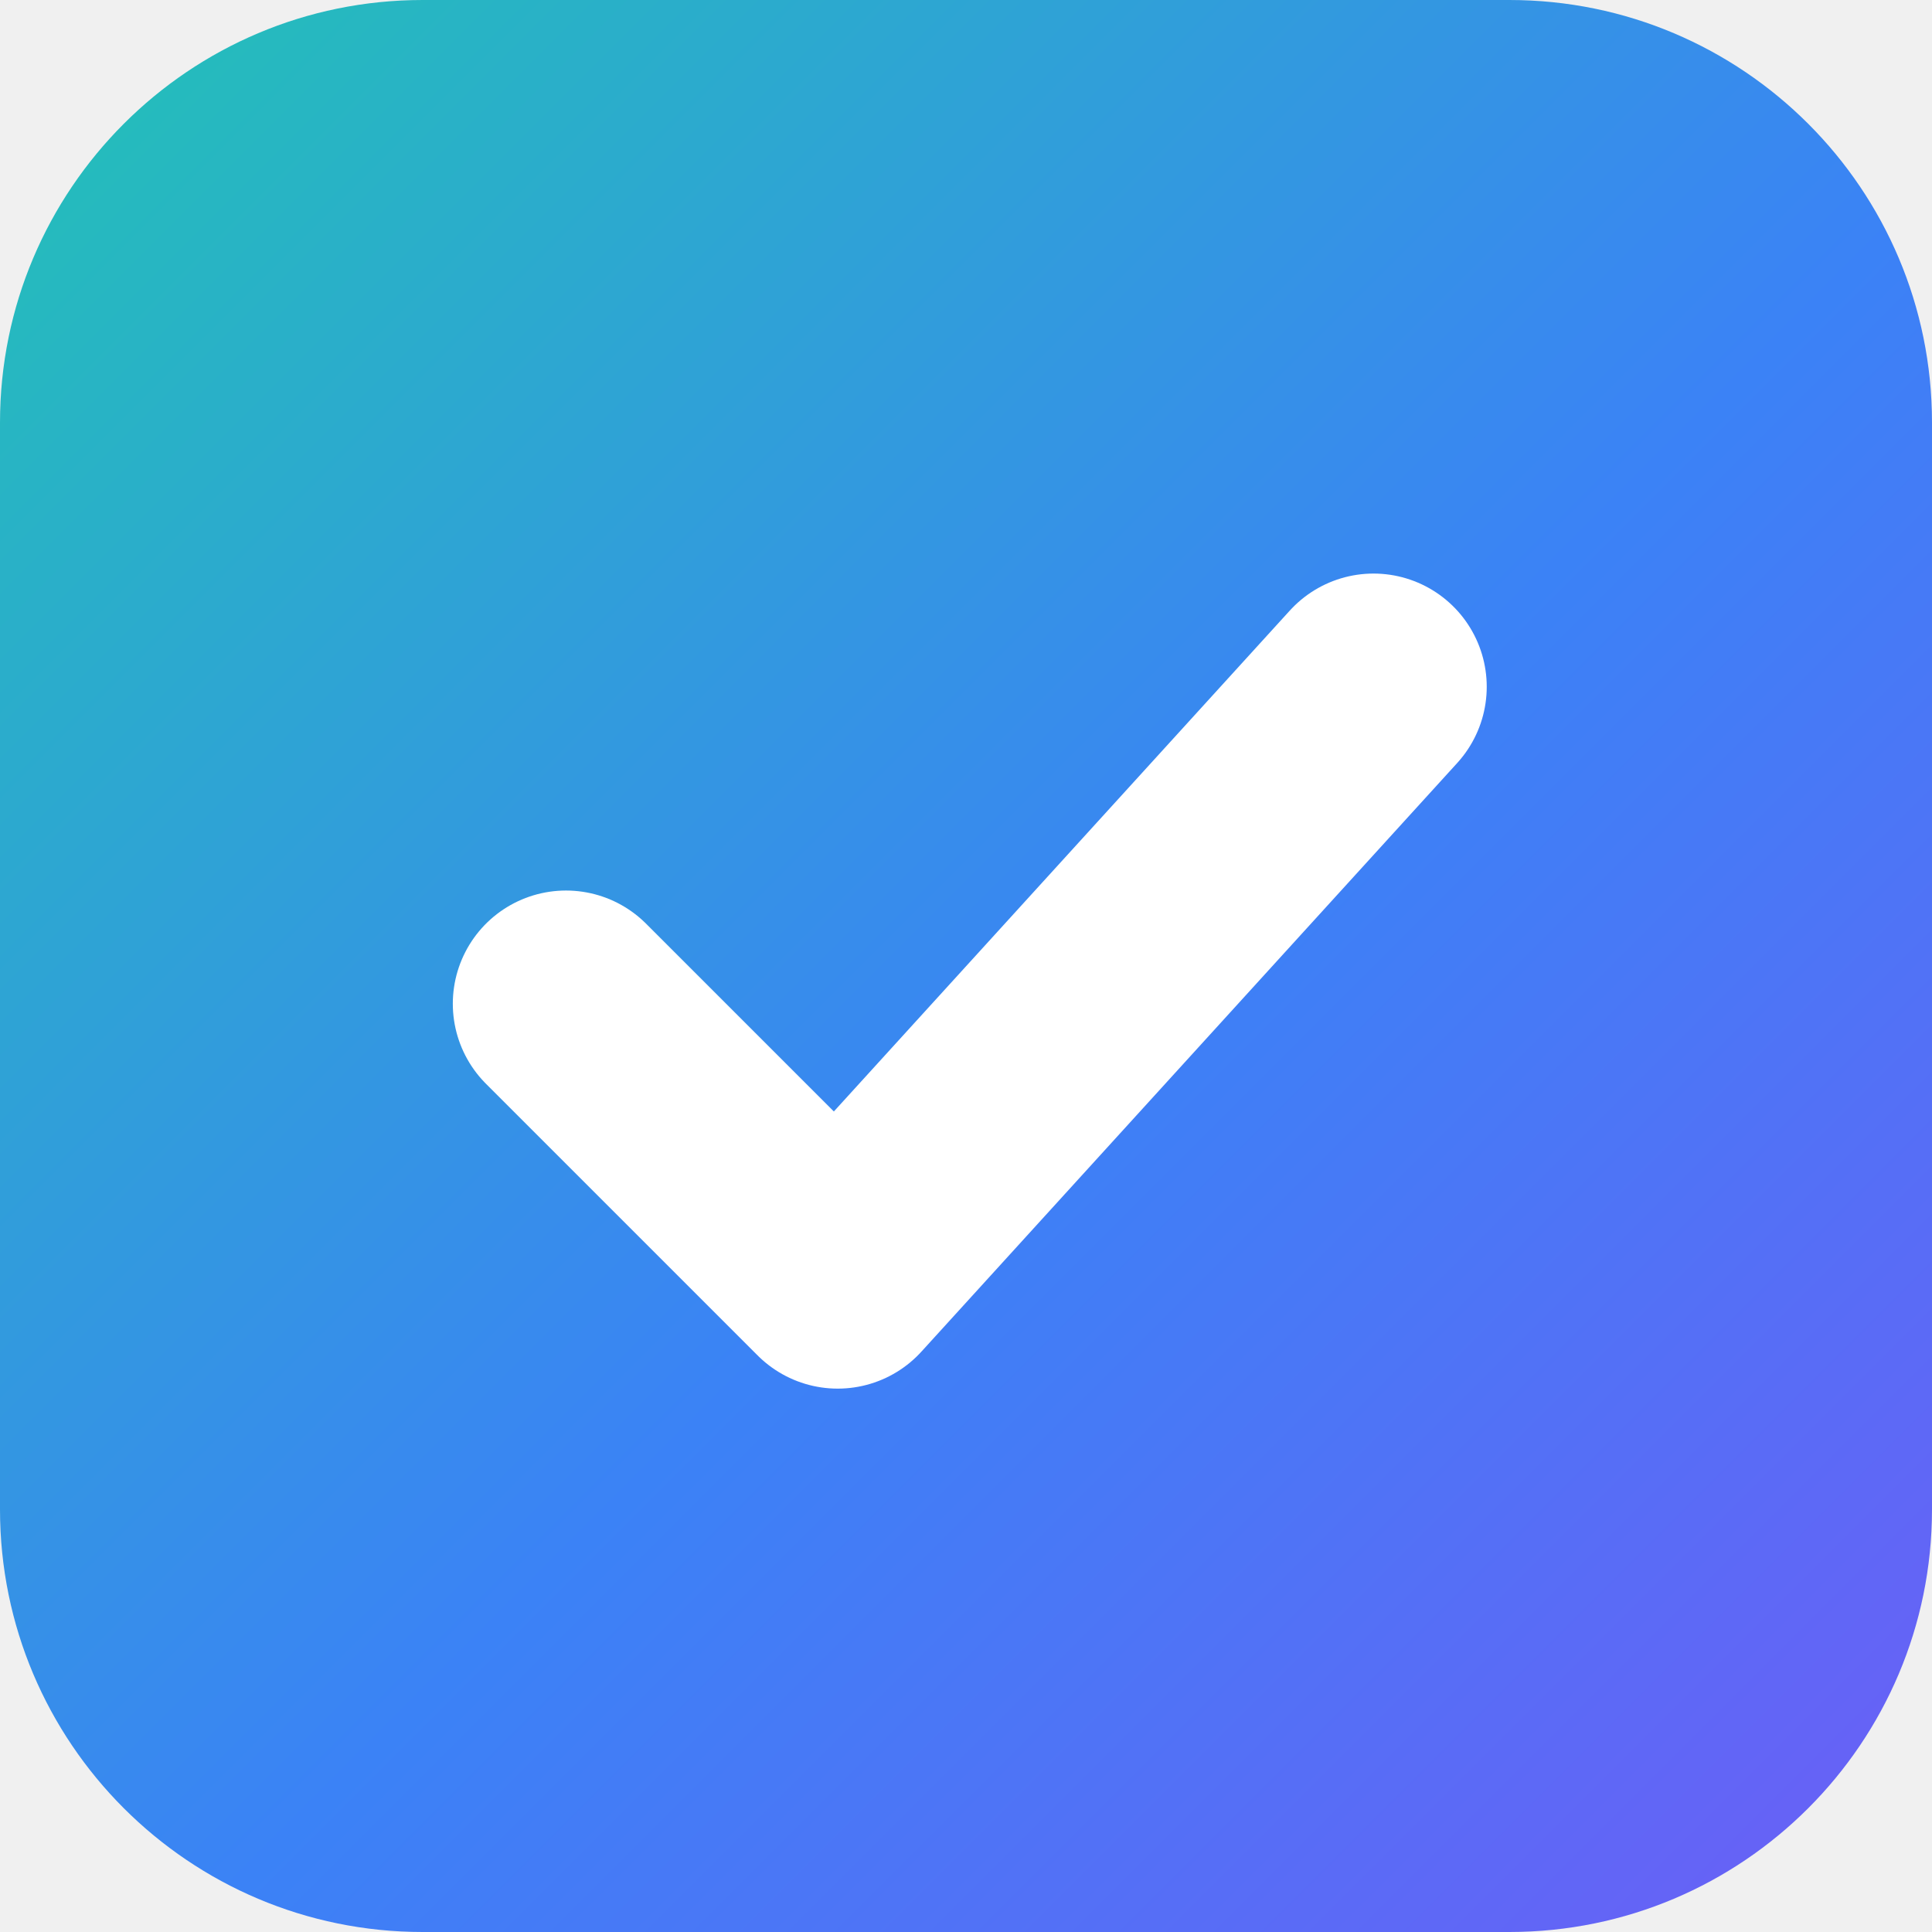
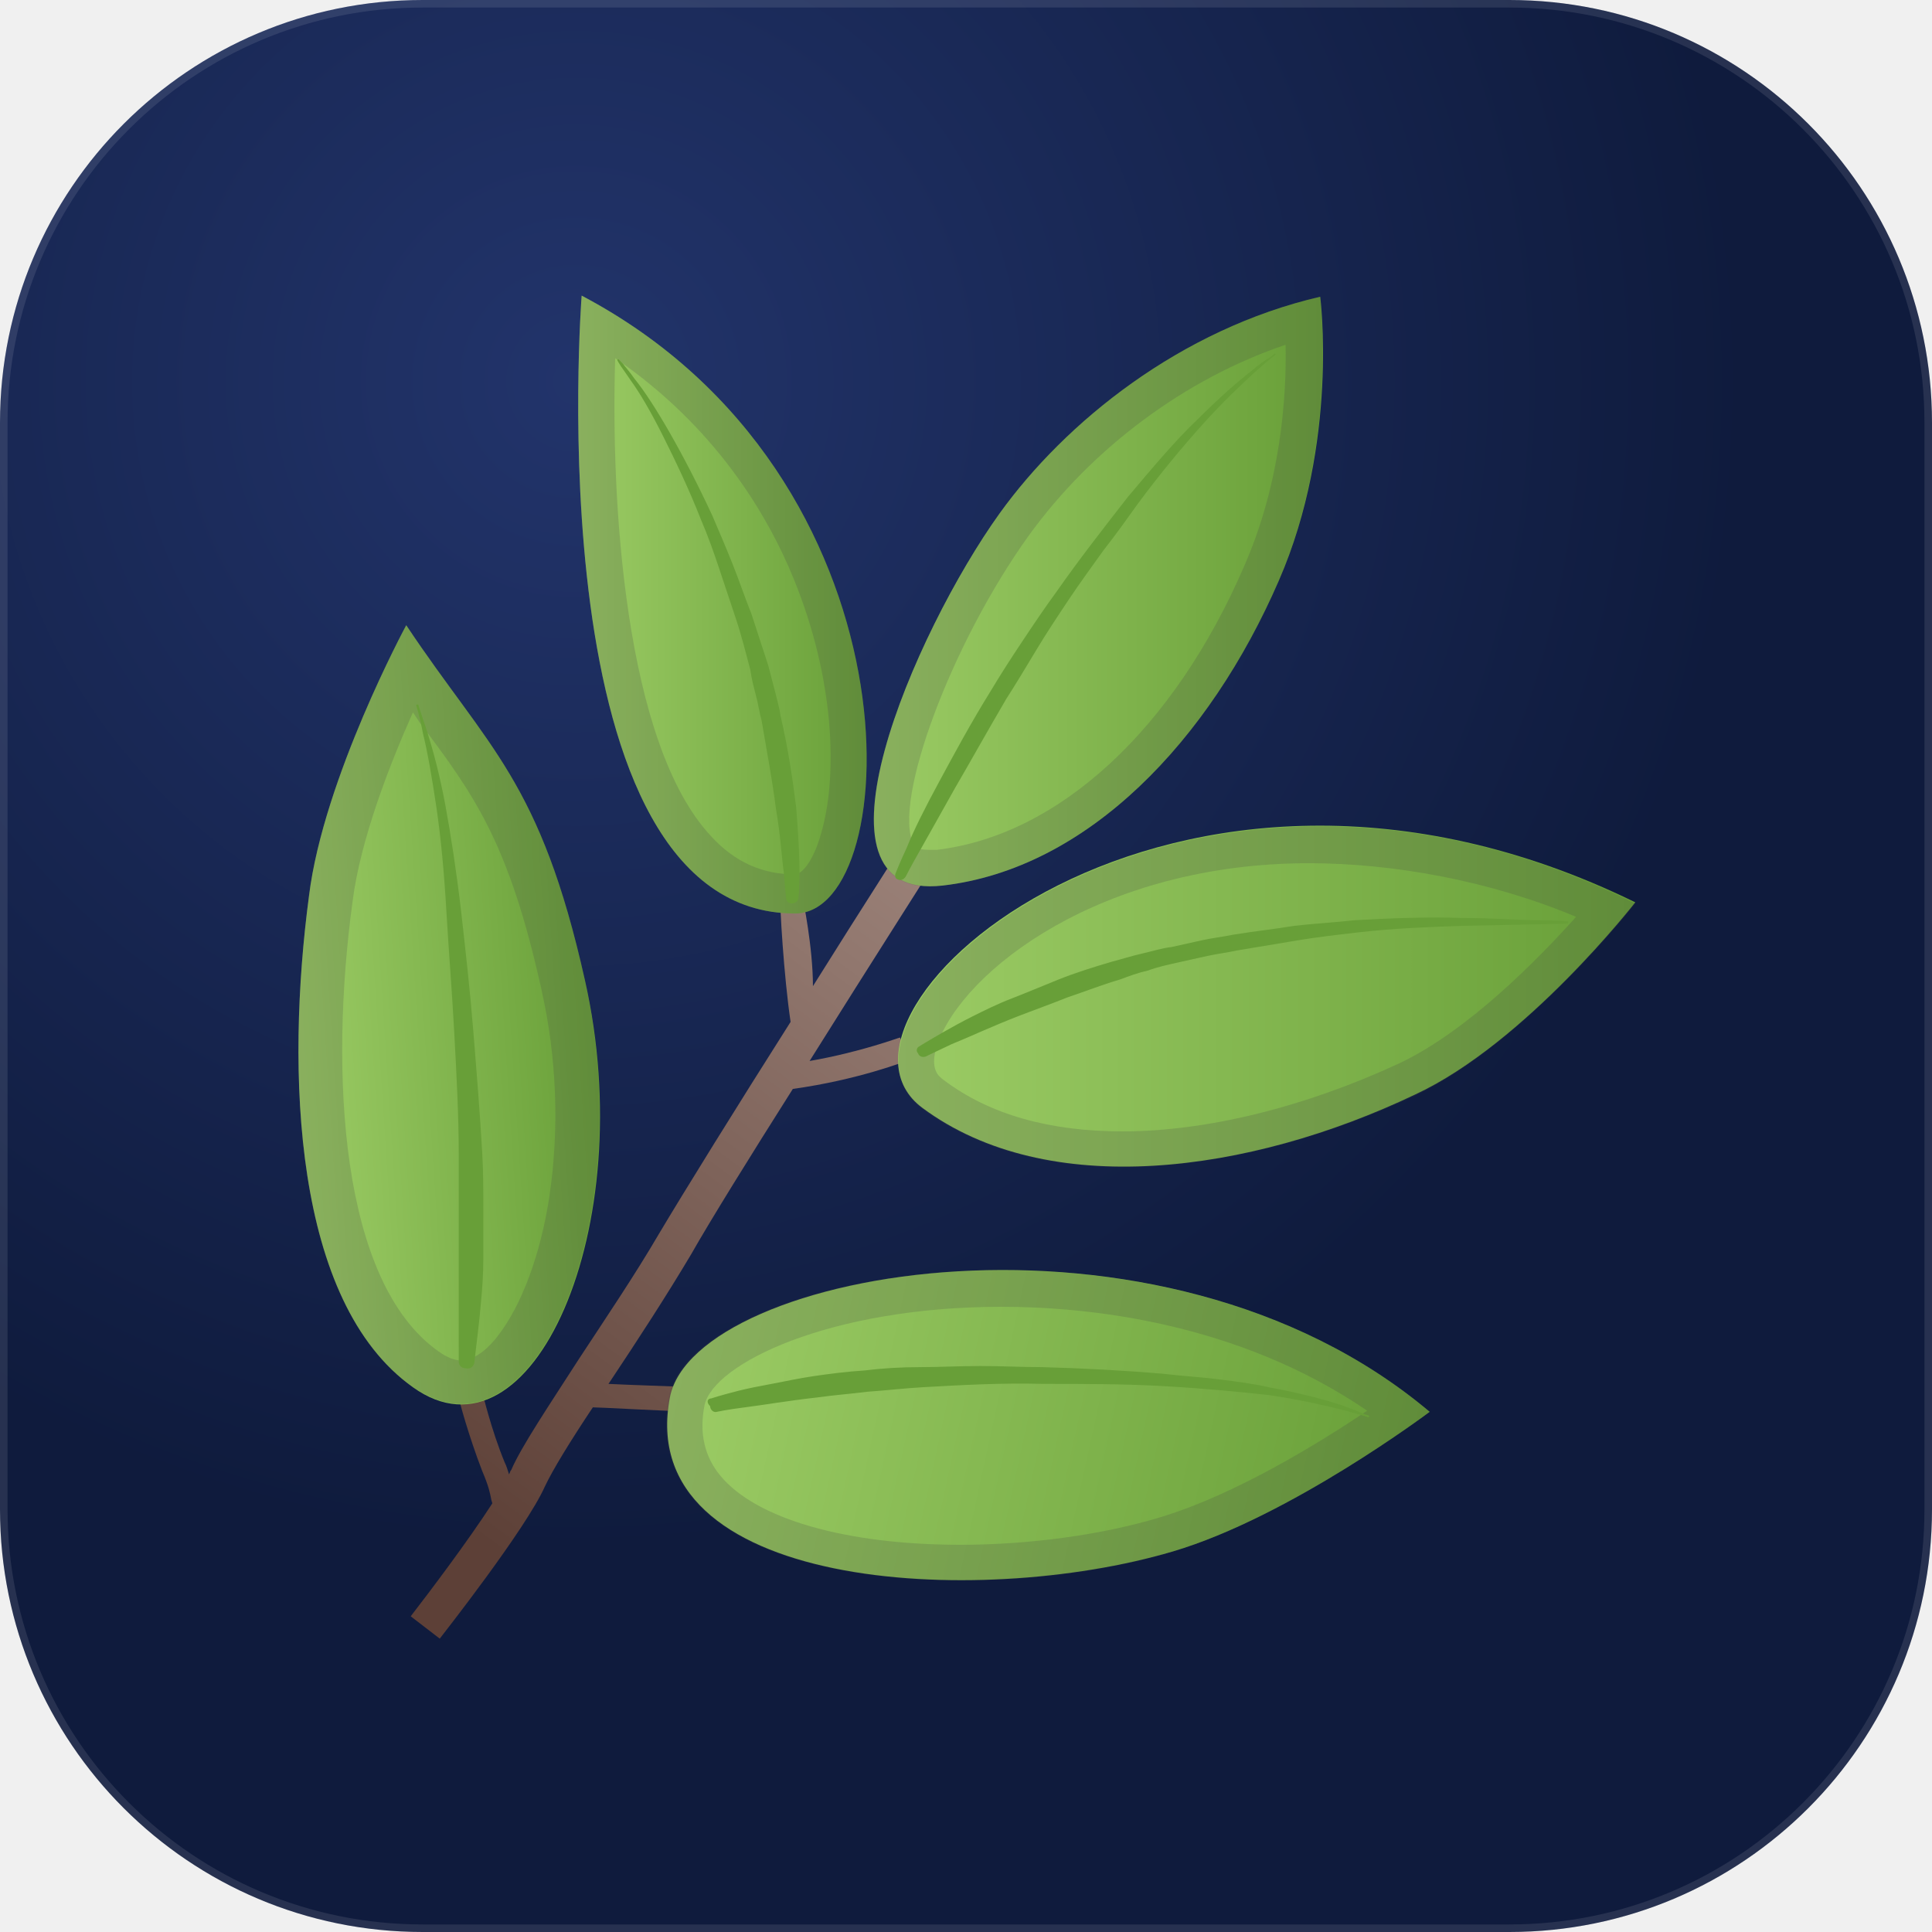
<svg xmlns="http://www.w3.org/2000/svg" viewBox="0 0 512 512">
  <defs>
-     <linearGradient id="bg" x1="0" y1="0" x2="1" y2="1">
-       <stop offset="0%" stop-color="#22C3B5" />
-       <stop offset="55%" stop-color="#3B82F6" />
-       <stop offset="100%" stop-color="#6D5DF6" />
-     </linearGradient>
+     <radialGradient id="bg" cx=".3" cy=".2" r="1">
+       <stop offset="0" stop-color="#22346B" />
+       <stop offset=".6" stop-color="#0F1B3D" />
+     </radialGradient>
  </defs>
  <rect width="512" height="512" rx="112" fill="url(#bg)" />
-   <path d="M150 266 L222 338 L364 182" fill="none" stroke="#fff" stroke-width="60" stroke-linecap="round" stroke-linejoin="round" />
+   <rect x="1" y="1" width="510" height="510" rx="111" fill="none" stroke="#fff" stroke-opacity=".10" stroke-width="2" />
+   <g transform="translate(66.5 66.5) scale(2.961)">
+     <linearGradient id="apba" x1="-404.921" x2="-357.009" y1="762.869" y2="828.159" gradientTransform="matrix(-1 0 0 1 -337.91 -713.89)" gradientUnits="userSpaceOnUse">
+       <stop offset=".011" style="stop-color:#a1887f" />
+       <stop offset="1" style="stop-color:#5d4037" />
+     </linearGradient>
+     <path d="M21.6 112.1c0-.1-.1-.3-.1-.4-.1-.5-.2-1.1-.8-2.5-1.2-3.1-2.1-6.4-2.1-6.6l2.1-.5s.8 3.4 2 6.3c.2.4.3.8.4 1.1.1-.2.1-.3.2-.4.9-2.1 3.4-5.8 6.1-10 2.3-3.5 5-7.5 7.1-11.1 2.2-3.7 7.1-11.6 11.8-19-.6-4-1-10.7-.9-11h2s.9 4.3.9 7.8c4.5-7.2 8.4-13.2 8.4-13.3l2.8 1.8c-.1.2-5.8 9.1-11.5 18.2 4.6-.8 8-2.1 8.1-2.1l.8 2c-.2.1-4.6 1.8-10.4 2.6-3.8 6-7.4 11.8-9.1 14.8-2.2 3.7-4.8 7.7-7.2 11.3l-.2.3c1.9.1 5.3.2 7.8.3l-.1 2.2c-3.3-.1-8.4-.4-9.1-.4-2 3-3.6 5.6-4.3 7.1-1.7 3.8-9.1 13.2-9.4 13.6l-2.6-2c1.7-2.2 5.1-6.7 7.3-10.1z" style="fill:url(#apba)" />
+     <linearGradient id="apbb" x1="-433.864" x2="-393.662" y1="744.373" y2="744.373" gradientTransform="matrix(-1 0 0 1 -337.91 -713.89)" gradientUnits="userSpaceOnUse">
+       <stop offset=".005" style="stop-color:#689f38" />
+       <stop offset="1" style="stop-color:#9ccc65" />
+     </linearGradient>
+     <path d="M95.7 4.1s1.7 13-3.7 25.4c-6.2 14.3-17.1 25.8-30.1 27.3S59.4 34.1 67 23.5C72.9 15.3 83.2 7 95.7 4.1z" style="fill:url(#apbb)" />
+     <g style="opacity:.2">
+       <path d="M92.6 8.4c.1 4.5-.4 12.3-3.7 19.8-6.3 14.6-16.6 24.1-27.5 25.4h-.7c-1.1 0-1.3-.3-1.4-.5-1.9-3.8 3.4-18 10.3-27.6 5.7-7.9 14.1-14.1 23-17.1m3.1-4.3C83.2 7 72.9 15.3 67 23.5c-7.4 10.4-17.5 33.4-6.2 33.4.3 0 .7 0 1.1-.1 13-1.5 23.9-13 30.1-27.3 5.3-12.3 3.7-25.4 3.7-25.4z" style="fill:#424242" />
+     </g>
+     <linearGradient id="apbc" x1="-393.017" x2="-367.199" y1="745.54" y2="745.54" gradientTransform="matrix(-1 0 0 1 -337.91 -713.89)" gradientUnits="userSpaceOnUse">
+       <stop offset=".005" style="stop-color:#689f38" />
+       <stop offset="1" style="stop-color:#9ccc65" />
+     </linearGradient>
+     <path d="M29.6 4s-4.3 55.3 19.1 55.3c9.9 0 11.6-39.1-19.1-55.3z" style="fill:url(#apbc)" />
+     <g style="opacity:.2">
+       <path d="M32.6 9.6c8.9 6.1 13.6 13.9 16 19.8 3.7 9.1 3.8 17.4 2.6 22.1-.8 3.3-2 4.3-2.5 4.3-2.9 0-5.4-1.1-7.5-3.4-7.8-8.3-9-30.3-8.6-42.8m-3-5.6s-4.3 55.3 19.1 55.3c9.9 0 11.6-39.1-19.1-55.3z" style="fill:#424242" />
+     </g>
+     <linearGradient id="apbd" x1="-461.81" x2="-395.827" y1="780.585" y2="780.585" gradientTransform="matrix(-1 0 0 1 -337.91 -713.89)" gradientUnits="userSpaceOnUse">
+       <stop offset=".005" style="stop-color:#689f38" />
+       <stop offset="1" style="stop-color:#9ccc65" />
+     </linearGradient>
+     <path d="M123.9 58.3s-9.8 12.6-19.7 17.2c-14.9 7.1-32.9 9.5-44.1 1.2S82.4 38 123.9 58.3z" style="fill:url(#apbd)" />
+     <g style="opacity:.2">
+       <path d="M94.7 54.8c7.6 0 16.3 1.6 23.9 4.8-3.5 3.9-9.7 10.2-15.8 13.1-8.4 3.9-17.2 6.1-24.8 6.1-6.5 0-11.9-1.5-16-4.6-.4-.3-1.3-.9-.6-3.1 2.3-6.7 14.7-16.3 33.3-16.3zm1-3.3c-26.9 0-44 19-35.6 25.3C65 80.4 71.3 82 78 82c8.5 0 17.8-2.5 26.2-6.4 9.9-4.7 19.7-17.2 19.7-17.2-10.1-5-19.6-6.9-28.2-6.9z" style="fill:#424242" />
+     </g>
+     <linearGradient id="apbe" x1="-533.74" x2="-467.032" y1="751.401" y2="751.401" gradientTransform="scale(-1 1) rotate(-12.339 -3270.123 -1557.943)" gradientUnits="userSpaceOnUse">
+       <stop offset=".005" style="stop-color:#689f38" />
+       <stop offset="1" style="stop-color:#9ccc65" />
+     </linearGradient>
+     <path d="M105.5 103.9s-12.5 9.4-23 12.5c-17.6 5.2-48.3 3.4-45-13.8 2.2-11.4 43.8-19.1 68 1.3z" style="fill:url(#apbe)" />
+     <g style="opacity:.2">
+       <path d="M67.2 94.5c7.5 0 21 1.3 32.7 9.3-4.3 2.9-11.8 7.5-18.4 9.5-5.2 1.6-11.8 2.5-18 2.5-10.2 0-18.3-2.3-21.5-6.2-1.4-1.7-1.9-3.8-1.4-6.3.8-3.7 11.2-8.8 26.6-8.8m0-3.3c-15.5 0-28.6 5.1-29.8 11.4C35.2 114.5 49 119 63.6 119c6.6 0 13.4-.9 18.9-2.6 10.5-3.1 23-12.5 23-12.5C94.6 94.7 80 91.2 67.2 91.2z" style="fill:#424242" />
+     </g>
+     <linearGradient id="apbf" x1="-344.718" x2="-317.865" y1="796.742" y2="796.742" gradientTransform="scale(-1 1) rotate(3.767 10900.38 5206.743)" gradientUnits="userSpaceOnUse">
+       <stop offset=".005" style="stop-color:#689f38" />
+       <stop offset="1" style="stop-color:#9ccc65" />
+     </linearGradient>
+     <path d="M13.9 33.5S6.5 47.2 5.2 57.7c-2.1 15.8-1.4 36.4 9.3 44 10.6 7.6 20.4-14.2 15.4-36.4-4-17.9-8.6-20.7-16-31.8z" style="fill:url(#apbf)" />
+     <g style="opacity:.2">
+       <path d="m14.5 41.3.6.9C20 48.7 23.1 53 26 66.1c1.4 6.2 1.6 12.6.7 18.6-.8 5.2-2.5 9.7-4.6 12.4-.6.8-1.9 2.2-3.3 2.2-.6 0-1.3-.3-2-.8C8 92.3 7 73.6 9.1 58.2c.7-5.5 3.3-12.2 5.4-16.9m-.6-7.8S6.5 47.2 5.2 57.7c-2.1 15.9-1.4 36.4 9.3 44 1.5 1 2.9 1.5 4.3 1.5 8.7 0 15.3-18.8 11.1-37.9-4-17.9-8.6-20.7-16-31.8z" style="fill:#424242" />
+     </g>
+     <path d="M47.9 57.9s-.1-.8-.2-2.2c-.2-1.4-.3-3.4-.7-5.7-.3-2.4-.8-5.1-1.3-8-.2-.7-.3-1.5-.5-2.2-.2-.8-.4-1.5-.5-2.3-.4-1.5-.8-3.1-1.3-4.6l-1.5-4.5c-.5-1.5-1-2.9-1.6-4.3-1.1-2.8-2.3-5.3-3.4-7.5s-2.1-3.9-2.9-5c-.4-.6-.7-1-.9-1.3s-.3-.5-.3-.5v-.1h.1l.4.4c.2.3.6.7 1 1.3.9 1.1 2 2.8 3.2 4.9s2.5 4.6 3.8 7.4c.6 1.4 1.2 2.8 1.8 4.3s1.1 3 1.7 4.5c.5 1.5 1 3.1 1.5 4.6.2.8.4 1.5.6 2.3.2.8.4 1.5.5 2.2.7 3 1.1 5.8 1.4 8.2.2 2.4.3 4.5.3 5.9s-.1 2.2-.1 2.2c0 .3-.3.5-.6.5s-.5-.2-.5-.5zM18.6 99.4V80.8c0-3.4-.2-7.1-.4-10.8-.2-3.7-.5-7.4-.7-10.8-.2-3.5-.5-6.7-.9-9.4s-.8-5-1.2-6.6c-.3-1.6-.6-2.5-.6-2.5 0-.1 0-.1.1-.1s.1 0 .1.1l.8 2.4c.5 1.6 1.1 3.8 1.6 6.5s1 6 1.4 9.4c.4 3.5.8 7.1 1.1 10.8.3 3.7.6 7.4.8 10.9.1 1.7.1 3.4.1 5v4.5c0 1.4-.1 2.7-.2 3.8-.1 1.1-.2 2.1-.3 2.9-.2 1.6-.3 2.6-.3 2.6-.1.4-.4.6-.8.5-.3 0-.6-.2-.6-.6zm39.1-43.7s.3-.8 1-2.3c.6-1.5 1.6-3.5 2.9-5.9 1.3-2.4 2.8-5.2 4.6-8.1.9-1.5 1.8-2.9 2.8-4.4s2-3 3.1-4.5c2.1-3 4.3-5.8 6.4-8.5 2.2-2.6 4.2-5 6.2-6.9 1.9-1.9 3.6-3.4 4.9-4.4.6-.5 1.1-.9 1.5-1.1.3-.2.5-.4.5-.4h.1v.1s-.7.5-1.9 1.6-2.8 2.6-4.6 4.6c-1.8 2-3.8 4.4-5.8 7.1-1 1.4-2 2.8-3.1 4.2-1 1.4-2.1 2.9-3.1 4.4-1 1.5-2 3-2.9 4.5s-1.8 3-2.7 4.4c-1.7 2.9-3.2 5.6-4.6 8-1.3 2.3-2.4 4.3-3.2 5.7S58.6 56 58.6 56c-.2.3-.5.4-.8.2-.1 0-.2-.3-.1-.5zm2.1 15.5s.8-.5 2.2-1.3c.7-.4 1.6-.9 2.6-1.4s2.2-1.1 3.5-1.6 2.7-1.1 4.2-1.7 3.1-1.1 4.8-1.6c.8-.2 1.7-.5 2.6-.7s1.8-.5 2.7-.6l2.7-.6c.9-.2 1.8-.3 2.8-.5 1.8-.3 3.7-.5 5.5-.8 1.8-.2 3.6-.3 5.4-.5 3.5-.2 6.8-.3 9.6-.2 2.8 0 5.1.2 6.8.2s2.6.1 2.6.1c.1 0 .1 0 .1.1s0 .1-.1.1c0 0-3.7.1-9.3.2-2.8.1-6 .2-9.5.6-1.7.2-3.5.4-5.3.7l-5.4.9c-.9.2-1.8.3-2.7.5l-2.7.6c-.9.2-1.8.4-2.6.7-.9.2-1.7.5-2.5.8-1.7.5-3.2 1.1-4.7 1.6-1.5.6-2.9 1.1-4.2 1.6-2.6 1-4.7 2-6.2 2.6-1.5.7-2.3 1.1-2.3 1.1-.3.1-.6 0-.7-.3-.2-.2-.1-.5.1-.6zm-18.6 31.5s.9-.3 2.5-.7c.8-.2 1.8-.4 2.9-.6 1.1-.2 2.4-.5 3.8-.7 1.4-.2 2.9-.4 4.5-.5 1.6-.2 3.3-.3 5-.3s3.5-.1 5.4-.1c1.8 0 3.7.1 5.5.1 3.7.1 7.4.3 10.9.6 1.7.2 3.4.3 5 .5s3.1.4 4.4.7c2.7.5 5 1.1 6.5 1.6.8.3 1.4.5 1.8.7s.6.2.6.2l.1.1-.1.1s-.2-.1-.6-.2-1-.3-1.8-.5c-1.6-.4-3.8-.9-6.5-1.3-2.7-.3-5.9-.6-9.4-.8s-7.1-.2-10.8-.2c-3.7-.1-7.3.1-10.8.3-1.7.1-3.4.3-4.9.4-1.6.2-3 .3-4.4.5-2.7.3-5 .7-6.6.9-1.6.2-2.5.4-2.5.4-.3.1-.6-.2-.6-.5-.4-.4-.2-.7.1-.7z" style="fill:#689f38" />
+   </g>
</svg>
